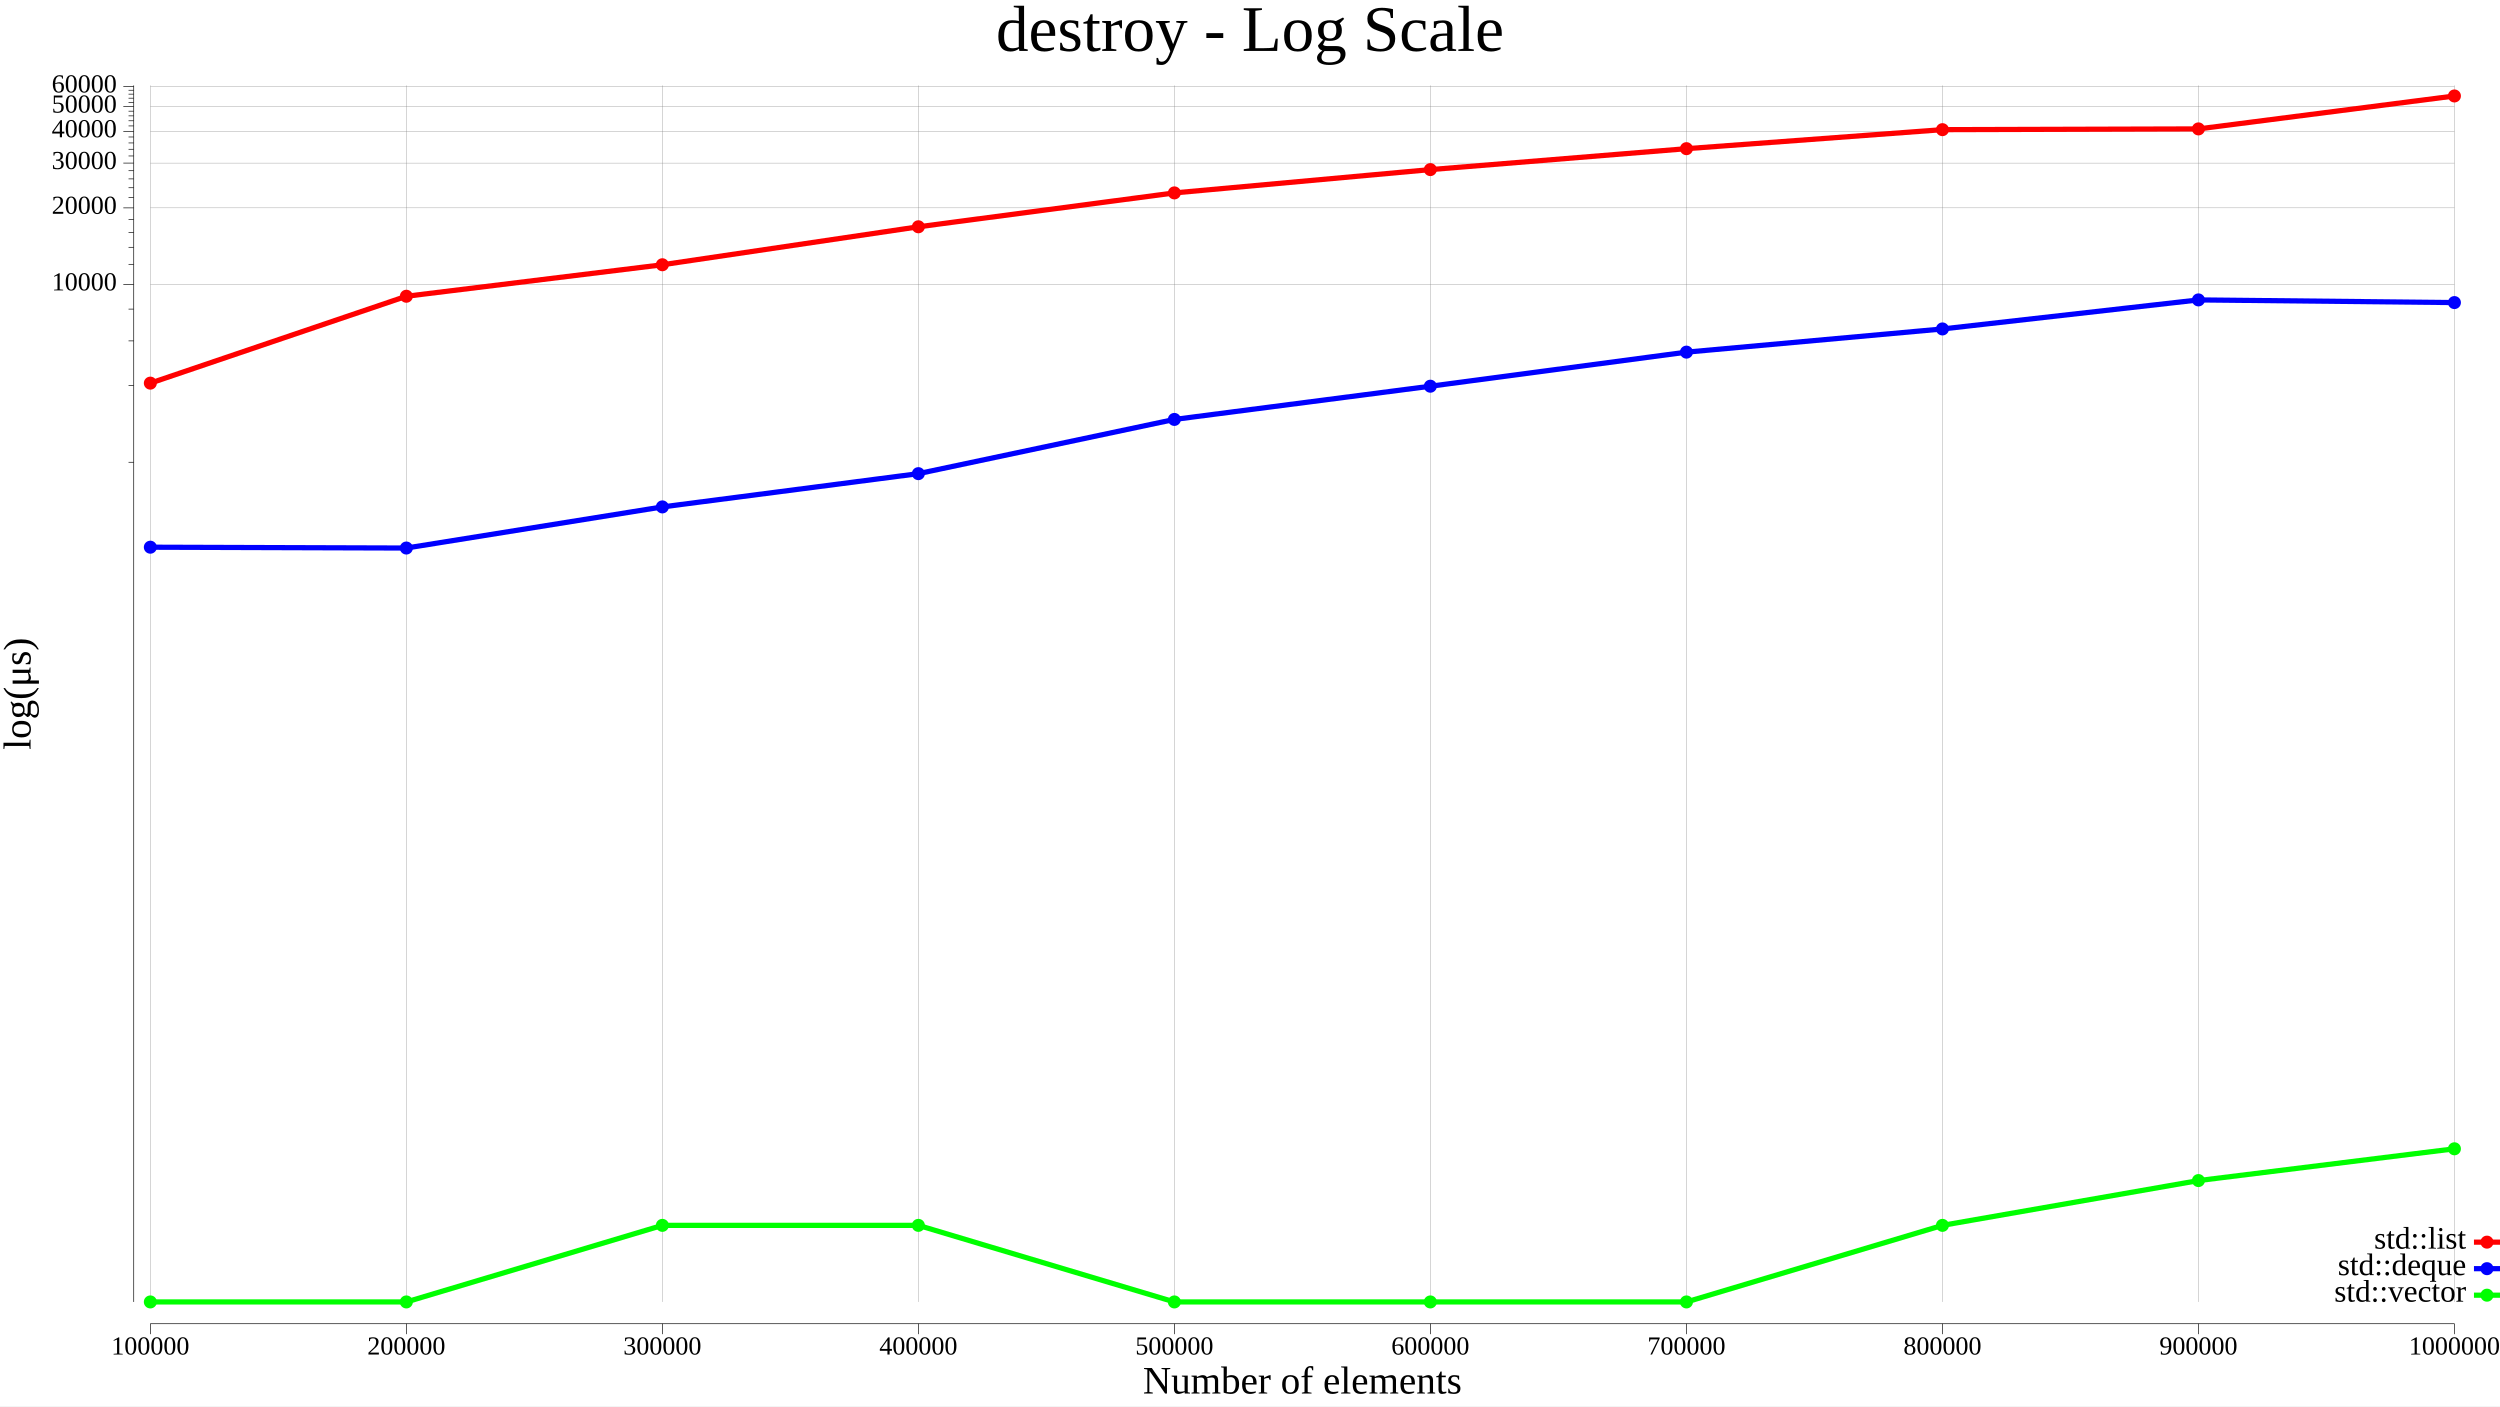
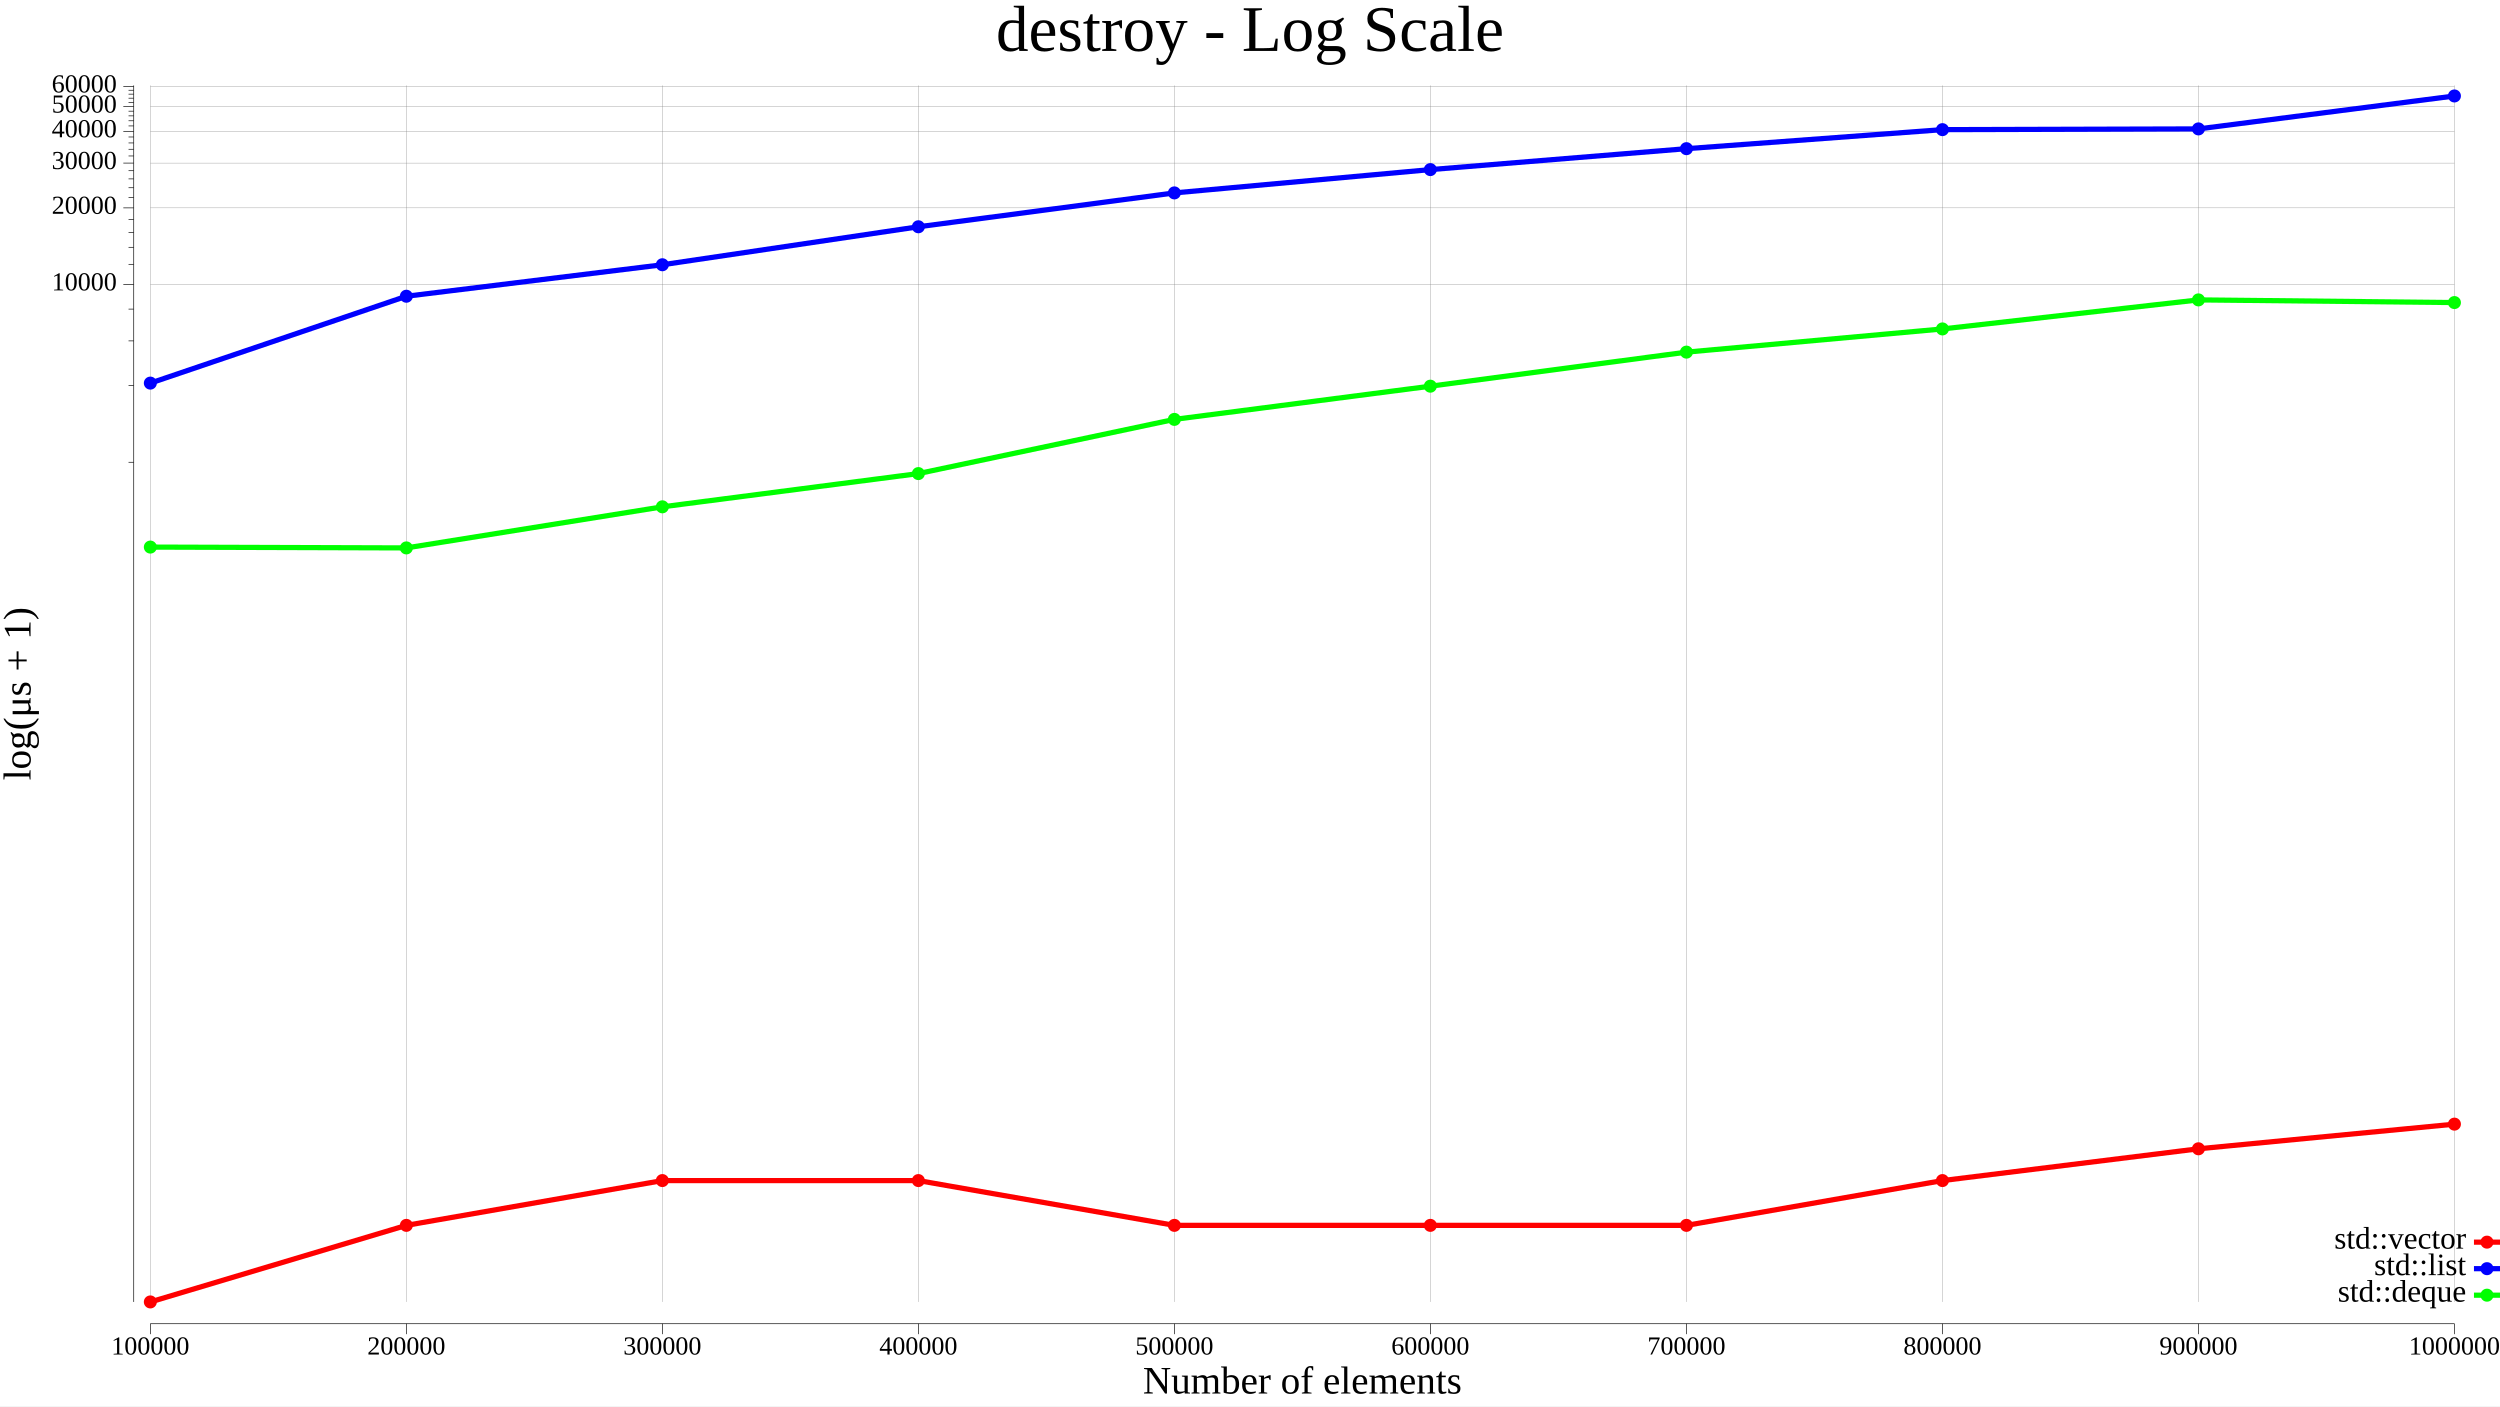
<svg xmlns="http://www.w3.org/2000/svg" width="1920pt" height="1080pt" viewBox="0 0 1920 1080">
  <g transform="scale(1, -1) translate(0, -1080)">
    <path d="M0,0L1920,0L1920,1080L0,1080Z" style="fill:#FFFFFF" />
    <text x="764.92" y="-1040.9" transform="scale(1, -1)" style="font-family:Liberation Serif;font-variant:normal;font-weight:normal;font-style:normal;font-size:50px">destroy - Log Scale</text>
    <text x="877.77" y="-9.756" transform="scale(1, -1)" style="font-family:Liberation Serif;font-variant:normal;font-weight:normal;font-style:normal;font-size:30px">Number of elements</text>
    <text x="85.462" y="-39.727" transform="scale(1, -1)" style="font-family:Liberation Serif;font-variant:normal;font-weight:normal;font-style:normal;font-size:20px">100000</text>
    <text x="282.08" y="-39.727" transform="scale(1, -1)" style="font-family:Liberation Serif;font-variant:normal;font-weight:normal;font-style:normal;font-size:20px">200000</text>
    <text x="478.69" y="-39.727" transform="scale(1, -1)" style="font-family:Liberation Serif;font-variant:normal;font-weight:normal;font-style:normal;font-size:20px">300000</text>
    <text x="675.31" y="-39.727" transform="scale(1, -1)" style="font-family:Liberation Serif;font-variant:normal;font-weight:normal;font-style:normal;font-size:20px">400000</text>
    <text x="871.92" y="-39.727" transform="scale(1, -1)" style="font-family:Liberation Serif;font-variant:normal;font-weight:normal;font-style:normal;font-size:20px">500000</text>
    <text x="1068.5" y="-39.727" transform="scale(1, -1)" style="font-family:Liberation Serif;font-variant:normal;font-weight:normal;font-style:normal;font-size:20px">600000</text>
    <text x="1265.2" y="-39.727" transform="scale(1, -1)" style="font-family:Liberation Serif;font-variant:normal;font-weight:normal;font-style:normal;font-size:20px">700000</text>
    <text x="1461.8" y="-39.727" transform="scale(1, -1)" style="font-family:Liberation Serif;font-variant:normal;font-weight:normal;font-style:normal;font-size:20px">800000</text>
    <text x="1658.4" y="-39.727" transform="scale(1, -1)" style="font-family:Liberation Serif;font-variant:normal;font-weight:normal;font-style:normal;font-size:20px">900000</text>
    <text x="1850" y="-39.727" transform="scale(1, -1)" style="font-family:Liberation Serif;font-variant:normal;font-weight:normal;font-style:normal;font-size:20px">1000000</text>
    <path d="M115.46,55.371L115.46,63.371" style="fill:none;stroke:#000000;stroke-width:0.5" />
    <path d="M312.08,55.371L312.08,63.371" style="fill:none;stroke:#000000;stroke-width:0.5" />
    <path d="M508.69,55.371L508.69,63.371" style="fill:none;stroke:#000000;stroke-width:0.5" />
    <path d="M705.31,55.371L705.31,63.371" style="fill:none;stroke:#000000;stroke-width:0.5" />
    <path d="M901.92,55.371L901.92,63.371" style="fill:none;stroke:#000000;stroke-width:0.5" />
    <path d="M1098.5,55.371L1098.5,63.371" style="fill:none;stroke:#000000;stroke-width:0.5" />
    <path d="M1295.2,55.371L1295.2,63.371" style="fill:none;stroke:#000000;stroke-width:0.5" />
    <path d="M1491.8,55.371L1491.8,63.371" style="fill:none;stroke:#000000;stroke-width:0.5" />
    <path d="M1688.4,55.371L1688.4,63.371" style="fill:none;stroke:#000000;stroke-width:0.5" />
    <path d="M1885,55.371L1885,63.371" style="fill:none;stroke:#000000;stroke-width:0.5" />
    <path d="M115.46,63.371L1885,63.371" style="fill:none;stroke:#000000;stroke-width:0.5" />
    <g transform="rotate(90)">
-       <text x="504.2" y="23.467" transform="scale(1, -1)" style="font-family:Liberation Serif;font-variant:normal;font-weight:normal;font-style:normal;font-size:30px">log(μs)</text>
+       <text x="480.74" y="23.467" transform="scale(1, -1)" style="font-family:Liberation Serif;font-variant:normal;font-weight:normal;font-style:normal;font-size:30px">log(μs + 1)</text>
    </g>
    <text x="39.712" y="-856.97" transform="scale(1, -1)" style="font-family:Liberation Serif;font-variant:normal;font-weight:normal;font-style:normal;font-size:20px">10000</text>
    <text x="39.712" y="-915.78" transform="scale(1, -1)" style="font-family:Liberation Serif;font-variant:normal;font-weight:normal;font-style:normal;font-size:20px">20000</text>
    <text x="39.712" y="-950.18" transform="scale(1, -1)" style="font-family:Liberation Serif;font-variant:normal;font-weight:normal;font-style:normal;font-size:20px">30000</text>
    <text x="39.712" y="-974.58" transform="scale(1, -1)" style="font-family:Liberation Serif;font-variant:normal;font-weight:normal;font-style:normal;font-size:20px">40000</text>
    <text x="39.712" y="-993.52" transform="scale(1, -1)" style="font-family:Liberation Serif;font-variant:normal;font-weight:normal;font-style:normal;font-size:20px">50000</text>
    <text x="39.712" y="-1009" transform="scale(1, -1)" style="font-family:Liberation Serif;font-variant:normal;font-weight:normal;font-style:normal;font-size:20px">60000</text>
    <path d="M94.712,861.54L102.71,861.54" style="fill:none;stroke:#000000;stroke-width:0.5" />
    <path d="M94.712,920.35L102.71,920.35" style="fill:none;stroke:#000000;stroke-width:0.5" />
    <path d="M94.712,954.75L102.71,954.75" style="fill:none;stroke:#000000;stroke-width:0.5" />
    <path d="M94.712,979.15L102.71,979.15" style="fill:none;stroke:#000000;stroke-width:0.5" />
    <path d="M94.712,998.09L102.71,998.09" style="fill:none;stroke:#000000;stroke-width:0.5" />
    <path d="M94.712,1013.6L102.71,1013.6" style="fill:none;stroke:#000000;stroke-width:0.5" />
    <path d="M98.712,724.99L102.71,724.99" style="fill:none;stroke:#000000;stroke-width:0.5" />
    <path d="M98.712,783.8L102.71,783.8" style="fill:none;stroke:#000000;stroke-width:0.5" />
    <path d="M98.712,818.2L102.71,818.2" style="fill:none;stroke:#000000;stroke-width:0.5" />
    <path d="M98.712,842.61L102.71,842.61" style="fill:none;stroke:#000000;stroke-width:0.5" />
    <path d="M98.712,877.01L102.71,877.01" style="fill:none;stroke:#000000;stroke-width:0.5" />
    <path d="M98.712,890.08L102.71,890.08" style="fill:none;stroke:#000000;stroke-width:0.5" />
    <path d="M98.712,901.41L102.71,901.41" style="fill:none;stroke:#000000;stroke-width:0.5" />
    <path d="M98.712,911.41L102.71,911.41" style="fill:none;stroke:#000000;stroke-width:0.5" />
    <path d="M98.712,928.43L102.71,928.43" style="fill:none;stroke:#000000;stroke-width:0.5" />
    <path d="M98.712,935.81L102.71,935.81" style="fill:none;stroke:#000000;stroke-width:0.5" />
    <path d="M98.712,942.61L102.71,942.61" style="fill:none;stroke:#000000;stroke-width:0.5" />
    <path d="M98.712,948.89L102.71,948.89" style="fill:none;stroke:#000000;stroke-width:0.5" />
    <path d="M98.712,960.22L102.71,960.22" style="fill:none;stroke:#000000;stroke-width:0.5" />
    <path d="M98.712,965.37L102.71,965.37" style="fill:none;stroke:#000000;stroke-width:0.5" />
    <path d="M98.712,970.22L102.71,970.22" style="fill:none;stroke:#000000;stroke-width:0.5" />
    <path d="M98.712,974.8L102.71,974.8" style="fill:none;stroke:#000000;stroke-width:0.5" />
    <path d="M98.712,983.29L102.71,983.29" style="fill:none;stroke:#000000;stroke-width:0.5" />
    <path d="M98.712,987.24L102.71,987.24" style="fill:none;stroke:#000000;stroke-width:0.5" />
    <path d="M98.712,991.01L102.71,991.01" style="fill:none;stroke:#000000;stroke-width:0.5" />
    <path d="M98.712,994.62L102.71,994.62" style="fill:none;stroke:#000000;stroke-width:0.5" />
    <path d="M98.712,1001.4L102.71,1001.4" style="fill:none;stroke:#000000;stroke-width:0.5" />
    <path d="M98.712,1004.6L102.71,1004.6" style="fill:none;stroke:#000000;stroke-width:0.5" />
    <path d="M98.712,1007.7L102.71,1007.7" style="fill:none;stroke:#000000;stroke-width:0.5" />
    <path d="M98.712,1010.7L102.71,1010.7" style="fill:none;stroke:#000000;stroke-width:0.5" />
    <path d="M102.71,80.11L102.71,1014.4" style="fill:none;stroke:#000000;stroke-width:0.5" />
    <path d="M115.46,80.11L115.46,1014.4" style="fill:none;stroke:#808080;stroke-width:0.25" />
    <path d="M312.08,80.11L312.08,1014.4" style="fill:none;stroke:#808080;stroke-width:0.25" />
    <path d="M508.69,80.11L508.69,1014.4" style="fill:none;stroke:#808080;stroke-width:0.25" />
    <path d="M705.31,80.11L705.31,1014.4" style="fill:none;stroke:#808080;stroke-width:0.25" />
    <path d="M901.92,80.11L901.92,1014.4" style="fill:none;stroke:#808080;stroke-width:0.25" />
    <path d="M1098.5,80.11L1098.5,1014.4" style="fill:none;stroke:#808080;stroke-width:0.25" />
    <path d="M1295.2,80.11L1295.2,1014.4" style="fill:none;stroke:#808080;stroke-width:0.25" />
    <path d="M1491.8,80.11L1491.8,1014.4" style="fill:none;stroke:#808080;stroke-width:0.25" />
    <path d="M1688.4,80.11L1688.4,1014.4" style="fill:none;stroke:#808080;stroke-width:0.25" />
    <path d="M1885,80.11L1885,1014.4" style="fill:none;stroke:#808080;stroke-width:0.25" />
    <path d="M115.46,861.54L1885,861.54" style="fill:none;stroke:#808080;stroke-width:0.25" />
    <path d="M115.46,920.35L1885,920.35" style="fill:none;stroke:#808080;stroke-width:0.25" />
    <path d="M115.46,954.75L1885,954.75" style="fill:none;stroke:#808080;stroke-width:0.25" />
    <path d="M115.46,979.15L1885,979.15" style="fill:none;stroke:#808080;stroke-width:0.25" />
    <path d="M115.46,998.09L1885,998.09" style="fill:none;stroke:#808080;stroke-width:0.25" />
    <path d="M115.46,1013.6L1885,1013.6" style="fill:none;stroke:#808080;stroke-width:0.25" />
-     <path d="M115.46,785.75L312.08,852.48L508.69,876.67L705.31,905.83L901.92,931.85L1098.5,949.75L1295.2,965.82L1491.8,980.42L1688.4,981L1885,1006.3" style="fill:none;stroke:#FF0000;stroke-width:4" />
-     <path d="M120.46,785.75A5,5 0 1 1 110.46,785.75A5,5 0 1 1 120.46,785.75Z" style="fill:#FF0000" />
-     <path d="M317.08,852.48A5,5 0 1 1 307.08,852.48A5,5 0 1 1 317.08,852.48Z" style="fill:#FF0000" />
-     <path d="M513.69,876.67A5,5 0 1 1 503.69,876.67A5,5 0 1 1 513.69,876.67Z" style="fill:#FF0000" />
-     <path d="M710.31,905.83A5,5 0 1 1 700.31,905.83A5,5 0 1 1 710.31,905.83Z" style="fill:#FF0000" />
-     <path d="M906.92,931.85A5,5 0 1 1 896.92,931.85A5,5 0 1 1 906.92,931.85Z" style="fill:#FF0000" />
-     <path d="M1103.5,949.75A5,5 0 1 1 1093.5,949.75A5,5 0 1 1 1103.5,949.75Z" style="fill:#FF0000" />
-     <path d="M1300.2,965.82A5,5 0 1 1 1290.2,965.82A5,5 0 1 1 1300.2,965.82Z" style="fill:#FF0000" />
-     <path d="M1496.8,980.42A5,5 0 1 1 1486.8,980.42A5,5 0 1 1 1496.8,980.42Z" style="fill:#FF0000" />
-     <path d="M1693.4,981A5,5 0 1 1 1683.4,981A5,5 0 1 1 1693.4,981Z" style="fill:#FF0000" />
-     <path d="M1890,1006.3A5,5 0 1 1 1880,1006.3A5,5 0 1 1 1890,1006.3Z" style="fill:#FF0000" />
-     <path d="M115.46,659.75L312.08,659.11L508.69,690.69L705.31,716.24L901.92,757.88L1098.5,783.39L1295.2,809.56L1491.8,827.37L1688.4,849.67L1885,847.62" style="fill:none;stroke:#0000FF;stroke-width:4" />
-     <path d="M120.46,659.75A5,5 0 1 1 110.46,659.75A5,5 0 1 1 120.46,659.75Z" style="fill:#0000FF" />
-     <path d="M317.08,659.11A5,5 0 1 1 307.08,659.11A5,5 0 1 1 317.08,659.11Z" style="fill:#0000FF" />
-     <path d="M513.69,690.69A5,5 0 1 1 503.69,690.69A5,5 0 1 1 513.69,690.69Z" style="fill:#0000FF" />
-     <path d="M710.31,716.24A5,5 0 1 1 700.31,716.24A5,5 0 1 1 710.31,716.24Z" style="fill:#0000FF" />
-     <path d="M906.92,757.88A5,5 0 1 1 896.92,757.88A5,5 0 1 1 906.92,757.88Z" style="fill:#0000FF" />
-     <path d="M1103.5,783.39A5,5 0 1 1 1093.5,783.39A5,5 0 1 1 1103.5,783.39Z" style="fill:#0000FF" />
-     <path d="M1300.2,809.56A5,5 0 1 1 1290.2,809.56A5,5 0 1 1 1300.2,809.56Z" style="fill:#0000FF" />
-     <path d="M1496.8,827.37A5,5 0 1 1 1486.8,827.37A5,5 0 1 1 1496.8,827.37Z" style="fill:#0000FF" />
-     <path d="M1693.4,849.67A5,5 0 1 1 1683.4,849.67A5,5 0 1 1 1693.4,849.67Z" style="fill:#0000FF" />
-     <path d="M1890,847.62A5,5 0 1 1 1880,847.62A5,5 0 1 1 1890,847.62Z" style="fill:#0000FF" />
-     <path d="M115.46,80.11L312.08,80.11L508.69,138.92L705.31,138.92L901.92,80.11L1098.5,80.11L1295.2,80.11L1491.8,138.92L1688.4,173.32L1885,197.73" style="fill:none;stroke:#00FF00;stroke-width:4" />
-     <path d="M120.46,80.11A5,5 0 1 1 110.46,80.11A5,5 0 1 1 120.46,80.11Z" style="fill:#00FF00" />
-     <path d="M317.08,80.11A5,5 0 1 1 307.08,80.11A5,5 0 1 1 317.08,80.11Z" style="fill:#00FF00" />
-     <path d="M513.69,138.92A5,5 0 1 1 503.69,138.92A5,5 0 1 1 513.69,138.92Z" style="fill:#00FF00" />
-     <path d="M710.31,138.92A5,5 0 1 1 700.31,138.92A5,5 0 1 1 710.31,138.92Z" style="fill:#00FF00" />
-     <path d="M906.92,80.11A5,5 0 1 1 896.92,80.11A5,5 0 1 1 906.92,80.11Z" style="fill:#00FF00" />
-     <path d="M1103.5,80.11A5,5 0 1 1 1093.5,80.11A5,5 0 1 1 1103.5,80.11Z" style="fill:#00FF00" />
-     <path d="M1300.2,80.11A5,5 0 1 1 1290.2,80.11A5,5 0 1 1 1300.2,80.11Z" style="fill:#00FF00" />
-     <path d="M1496.8,138.92A5,5 0 1 1 1486.8,138.92A5,5 0 1 1 1496.8,138.92Z" style="fill:#00FF00" />
-     <path d="M1693.4,173.32A5,5 0 1 1 1683.4,173.32A5,5 0 1 1 1693.4,173.32Z" style="fill:#00FF00" />
-     <path d="M1890,197.73A5,5 0 1 1 1880,197.73A5,5 0 1 1 1890,197.73Z" style="fill:#00FF00" />
+     <path d="M115.46,80.11L312.08,138.92L508.69,173.32L705.31,173.32L901.92,138.92L1098.5,138.92L1295.2,138.92L1491.8,173.32L1688.4,197.73L1885,216.66" style="fill:none;stroke:#FF0000;stroke-width:4" />
+     <path d="M120.46,80.11A5,5 0 1 1 110.46,80.11A5,5 0 1 1 120.46,80.11Z" style="fill:#FF0000" />
+     <path d="M317.08,138.92A5,5 0 1 1 307.08,138.92A5,5 0 1 1 317.08,138.92Z" style="fill:#FF0000" />
+     <path d="M513.69,173.32A5,5 0 1 1 503.69,173.32A5,5 0 1 1 513.69,173.32Z" style="fill:#FF0000" />
+     <path d="M710.31,173.32A5,5 0 1 1 700.31,173.32A5,5 0 1 1 710.31,173.32Z" style="fill:#FF0000" />
+     <path d="M906.92,138.92A5,5 0 1 1 896.92,138.92A5,5 0 1 1 906.92,138.92Z" style="fill:#FF0000" />
+     <path d="M1103.5,138.92A5,5 0 1 1 1093.5,138.92A5,5 0 1 1 1103.5,138.92Z" style="fill:#FF0000" />
+     <path d="M1300.2,138.92A5,5 0 1 1 1290.2,138.92A5,5 0 1 1 1300.2,138.92Z" style="fill:#FF0000" />
+     <path d="M1496.8,173.32A5,5 0 1 1 1486.8,173.32A5,5 0 1 1 1496.8,173.32Z" style="fill:#FF0000" />
+     <path d="M1693.4,197.73A5,5 0 1 1 1683.4,197.73A5,5 0 1 1 1693.4,197.73Z" style="fill:#FF0000" />
+     <path d="M1890,216.66A5,5 0 1 1 1880,216.66A5,5 0 1 1 1890,216.66Z" style="fill:#FF0000" />
+     <path d="M115.46,785.77L312.08,852.49L508.69,876.67L705.31,905.84L901.92,931.85L1098.5,949.75L1295.2,965.82L1491.8,980.43L1688.4,981L1885,1006.3" style="fill:none;stroke:#0000FF;stroke-width:4" />
+     <path d="M120.46,785.77A5,5 0 1 1 110.46,785.77A5,5 0 1 1 120.46,785.77Z" style="fill:#0000FF" />
+     <path d="M317.08,852.49A5,5 0 1 1 307.08,852.49A5,5 0 1 1 317.08,852.49Z" style="fill:#0000FF" />
+     <path d="M513.69,876.67A5,5 0 1 1 503.69,876.67A5,5 0 1 1 513.69,876.67Z" style="fill:#0000FF" />
+     <path d="M710.31,905.84A5,5 0 1 1 700.31,905.84A5,5 0 1 1 710.31,905.84Z" style="fill:#0000FF" />
+     <path d="M906.92,931.85A5,5 0 1 1 896.92,931.85A5,5 0 1 1 906.92,931.85Z" style="fill:#0000FF" />
+     <path d="M1103.5,949.75A5,5 0 1 1 1093.5,949.75A5,5 0 1 1 1103.5,949.75Z" style="fill:#0000FF" />
+     <path d="M1300.2,965.82A5,5 0 1 1 1290.2,965.82A5,5 0 1 1 1300.2,965.82Z" style="fill:#0000FF" />
+     <path d="M1496.8,980.43A5,5 0 1 1 1486.8,980.43A5,5 0 1 1 1496.8,980.43Z" style="fill:#0000FF" />
+     <path d="M1693.4,981A5,5 0 1 1 1683.4,981A5,5 0 1 1 1693.4,981Z" style="fill:#0000FF" />
+     <path d="M1890,1006.3A5,5 0 1 1 1880,1006.3A5,5 0 1 1 1890,1006.3Z" style="fill:#0000FF" />
+     <path d="M115.46,659.84L312.08,659.2L508.69,690.76L705.31,716.29L901.92,757.91L1098.5,783.41L1295.2,809.57L1491.8,827.38L1688.4,849.68L1885,847.63" style="fill:none;stroke:#00FF00;stroke-width:4" />
+     <path d="M120.46,659.84A5,5 0 1 1 110.46,659.84A5,5 0 1 1 120.46,659.84Z" style="fill:#00FF00" />
+     <path d="M317.08,659.2A5,5 0 1 1 307.08,659.2A5,5 0 1 1 317.08,659.2Z" style="fill:#00FF00" />
+     <path d="M513.69,690.76A5,5 0 1 1 503.69,690.76A5,5 0 1 1 513.69,690.76Z" style="fill:#00FF00" />
+     <path d="M710.31,716.29A5,5 0 1 1 700.31,716.29A5,5 0 1 1 710.31,716.29Z" style="fill:#00FF00" />
+     <path d="M906.92,757.91A5,5 0 1 1 896.92,757.91A5,5 0 1 1 906.92,757.91Z" style="fill:#00FF00" />
+     <path d="M1103.5,783.41A5,5 0 1 1 1093.5,783.41A5,5 0 1 1 1103.5,783.41Z" style="fill:#00FF00" />
+     <path d="M1300.2,809.57A5,5 0 1 1 1290.2,809.57A5,5 0 1 1 1300.2,809.57Z" style="fill:#00FF00" />
+     <path d="M1496.8,827.38A5,5 0 1 1 1486.8,827.38A5,5 0 1 1 1496.8,827.38Z" style="fill:#00FF00" />
+     <path d="M1693.4,849.68A5,5 0 1 1 1683.4,849.68A5,5 0 1 1 1693.4,849.68Z" style="fill:#00FF00" />
+     <path d="M1890,847.63A5,5 0 1 1 1880,847.63A5,5 0 1 1 1890,847.63Z" style="fill:#00FF00" />
    <path d="M1900,126.03L1920,126.03" style="fill:none;stroke:#FF0000;stroke-width:4" />
    <path d="M1915,126.03A5,5 0 1 1 1905,126.03A5,5 0 1 1 1915,126.03Z" style="fill:#FF0000" />
-     <text x="1823.3" y="-121.05" transform="scale(1, -1)" style="font-family:Liberation Serif;font-variant:normal;font-weight:normal;font-style:normal;font-size:24px">std::list</text>
+     <text x="1792.7" y="-121.05" transform="scale(1, -1)" style="font-family:Liberation Serif;font-variant:normal;font-weight:normal;font-style:normal;font-size:24px">std::vector</text>
    <path d="M1900,105.66L1920,105.66" style="fill:none;stroke:#0000FF;stroke-width:4" />
    <path d="M1915,105.66A5,5 0 1 1 1905,105.66A5,5 0 1 1 1915,105.66Z" style="fill:#0000FF" />
-     <text x="1795.4" y="-100.69" transform="scale(1, -1)" style="font-family:Liberation Serif;font-variant:normal;font-weight:normal;font-style:normal;font-size:24px">std::deque</text>
+     <text x="1823.3" y="-100.69" transform="scale(1, -1)" style="font-family:Liberation Serif;font-variant:normal;font-weight:normal;font-style:normal;font-size:24px">std::list</text>
    <path d="M1900,85.294L1920,85.294" style="fill:none;stroke:#00FF00;stroke-width:4" />
    <path d="M1915,85.294A5,5 0 1 1 1905,85.294A5,5 0 1 1 1915,85.294Z" style="fill:#00FF00" />
-     <text x="1792.7" y="-80.319" transform="scale(1, -1)" style="font-family:Liberation Serif;font-variant:normal;font-weight:normal;font-style:normal;font-size:24px">std::vector</text>
+     <text x="1795.4" y="-80.319" transform="scale(1, -1)" style="font-family:Liberation Serif;font-variant:normal;font-weight:normal;font-style:normal;font-size:24px">std::deque</text>
  </g>
</svg>
